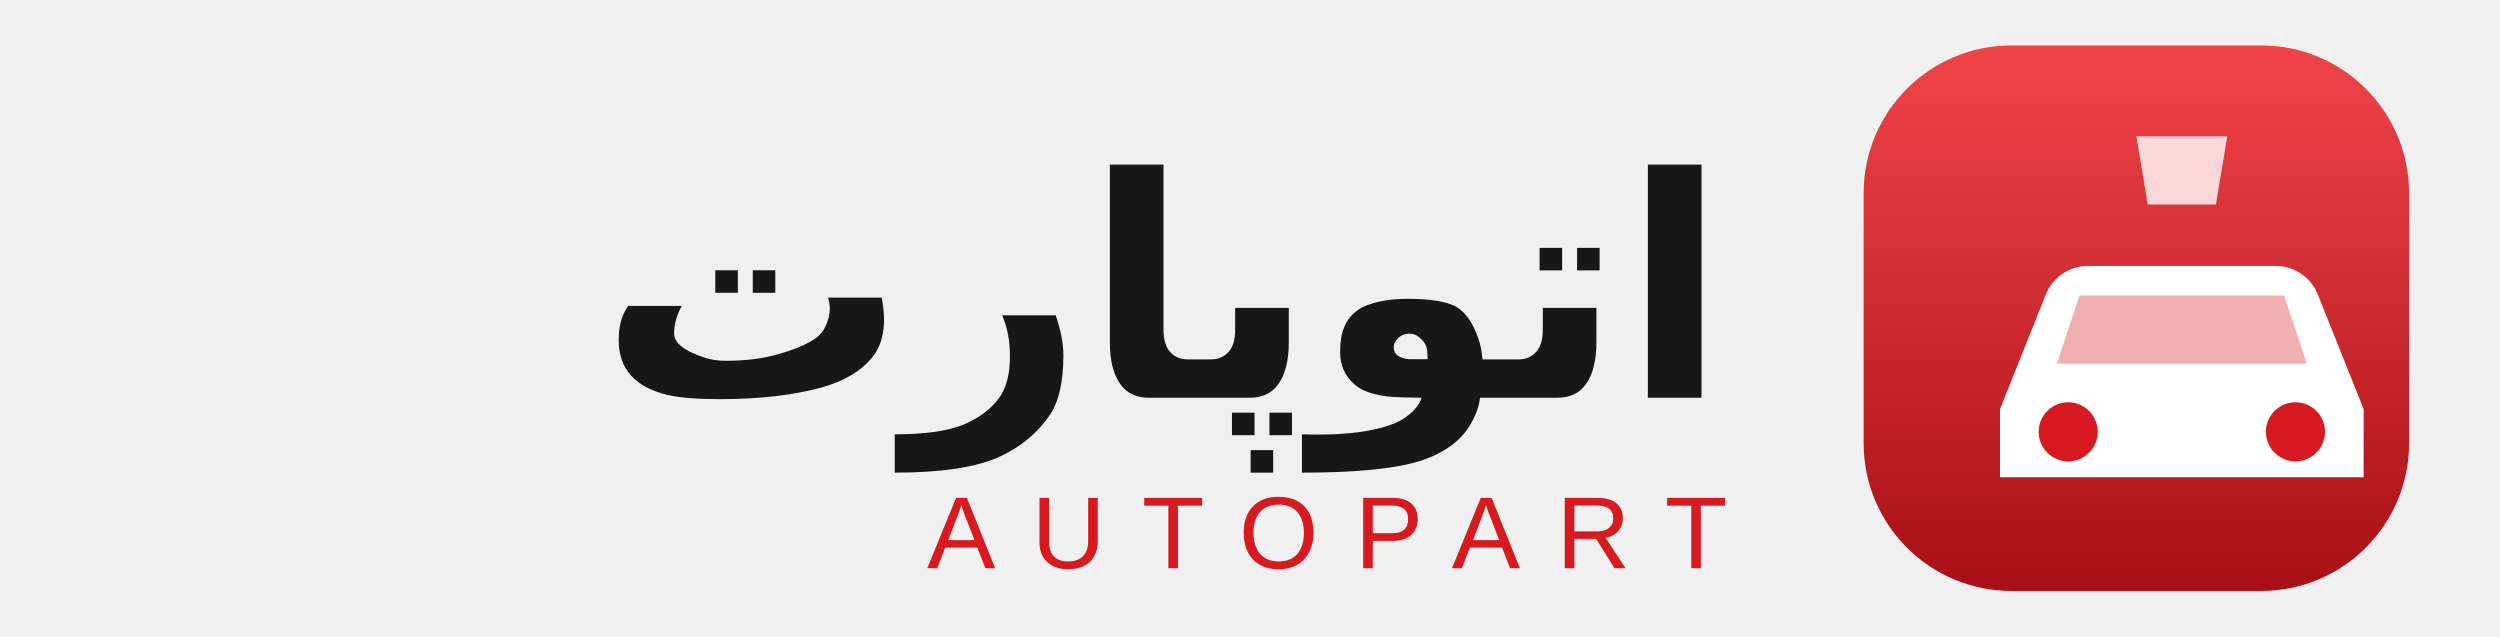
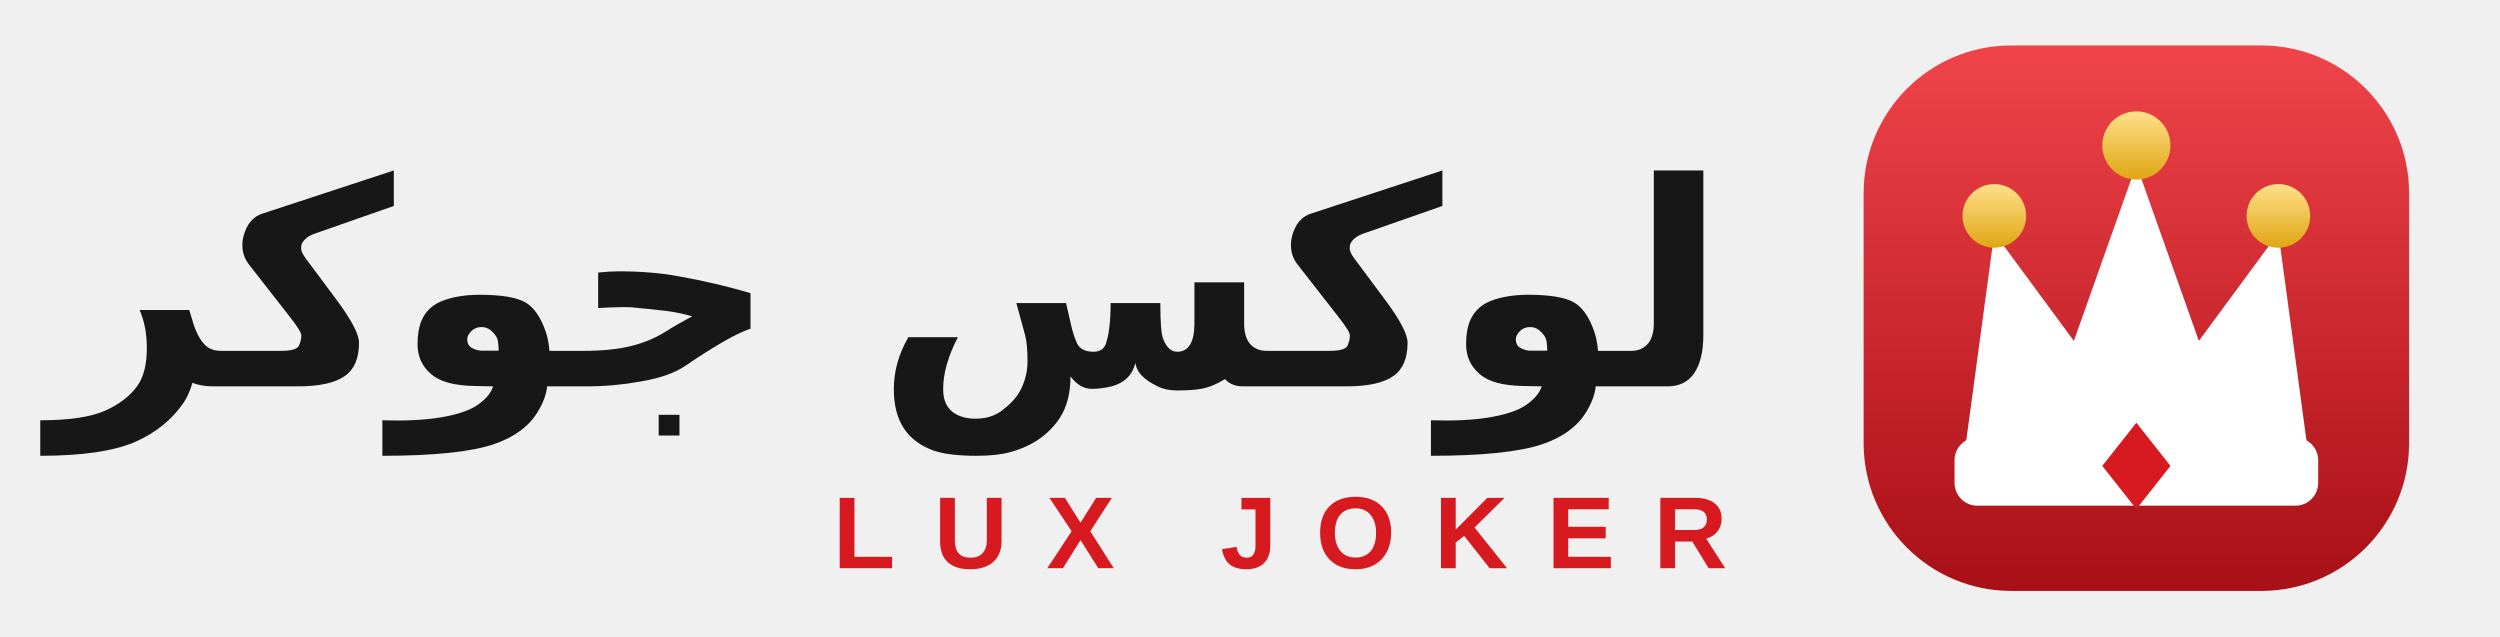
- <svg xmlns="http://www.w3.org/2000/svg" viewBox="0 0 220 56" width="220" height="56">
+ <svg xmlns="http://www.w3.org/2000/svg" viewBox="0 0 220 56" width="220" height="56" role="img" aria-label="لوکس جوکر">
  <defs>
    <linearGradient id="lg" x1="0" y1="0" x2="0" y2="1">
      <stop offset="0" stop-color="#f0444a" />
      <stop offset="1" stop-color="#a80f16" />
    </linearGradient>
+     <linearGradient id="gd" x1="0" y1="0" x2="0" y2="1">
+       <stop offset="0" stop-color="#ffe08a" />
+       <stop offset="1" stop-color="#e0a614" />
+     </linearGradient>
  </defs>
  <rect x="164" y="4" width="48" height="48" rx="13" fill="url(#lg)" />
-   <path d="M176 36 l4 -10 a4 4 0 0 1 3.7 -2.6 h16.6 a4 4 0 0 1 3.7 2.6 l4 10 v6 h-32z" fill="#fff" />
-   <circle cx="182" cy="38" r="2.6" fill="#D71920" />
-   <circle cx="202" cy="38" r="2.6" fill="#D71920" />
-   <path d="M183 26 h18 l2 6 h-22z" fill="#D71920" opacity=".35" />
-   <path d="M188 12 h8 l-1 6 h-6z" fill="#fff" opacity=".8" />
-   <text x="152" y="35" text-anchor="end" font-family="Vazirmatn, Tahoma, sans-serif" font-size="27" font-weight="800" fill="#171717">اتوپارت</text>
-   <text x="152" y="50" text-anchor="end" font-family="Segoe UI, Arial, sans-serif" font-size="9" letter-spacing="3.2" fill="#D71920">AUTOPART</text>
+   <path d="M173 39 L175.5 20.5 L182.5 30 L188 14.5 L193.5 30 L200.5 20.5 L203 39 Z" fill="#fff" />
+   <rect x="172" y="38.5" width="32" height="6" rx="2" fill="#fff" />
+   <path d="M188 37.2 l3 3.8 -3 3.8 -3 -3.8z" fill="#D71920" />
+   <circle cx="175.5" cy="19" r="2.8" fill="url(#gd)" />
+   <circle cx="188" cy="12.8" r="3" fill="url(#gd)" />
+   <circle cx="200.5" cy="19" r="2.8" fill="url(#gd)" />
+   <text x="152" y="34" text-anchor="end" font-family="Vazirmatn, Tahoma, sans-serif" font-size="25" font-weight="800" fill="#171717">لوکس جوکر</text>
+   <text x="152" y="50" text-anchor="end" font-family="Segoe UI, Arial, sans-serif" font-size="9" font-weight="700" letter-spacing="3.4" fill="#D71920">LUX JOKER</text>
</svg>
